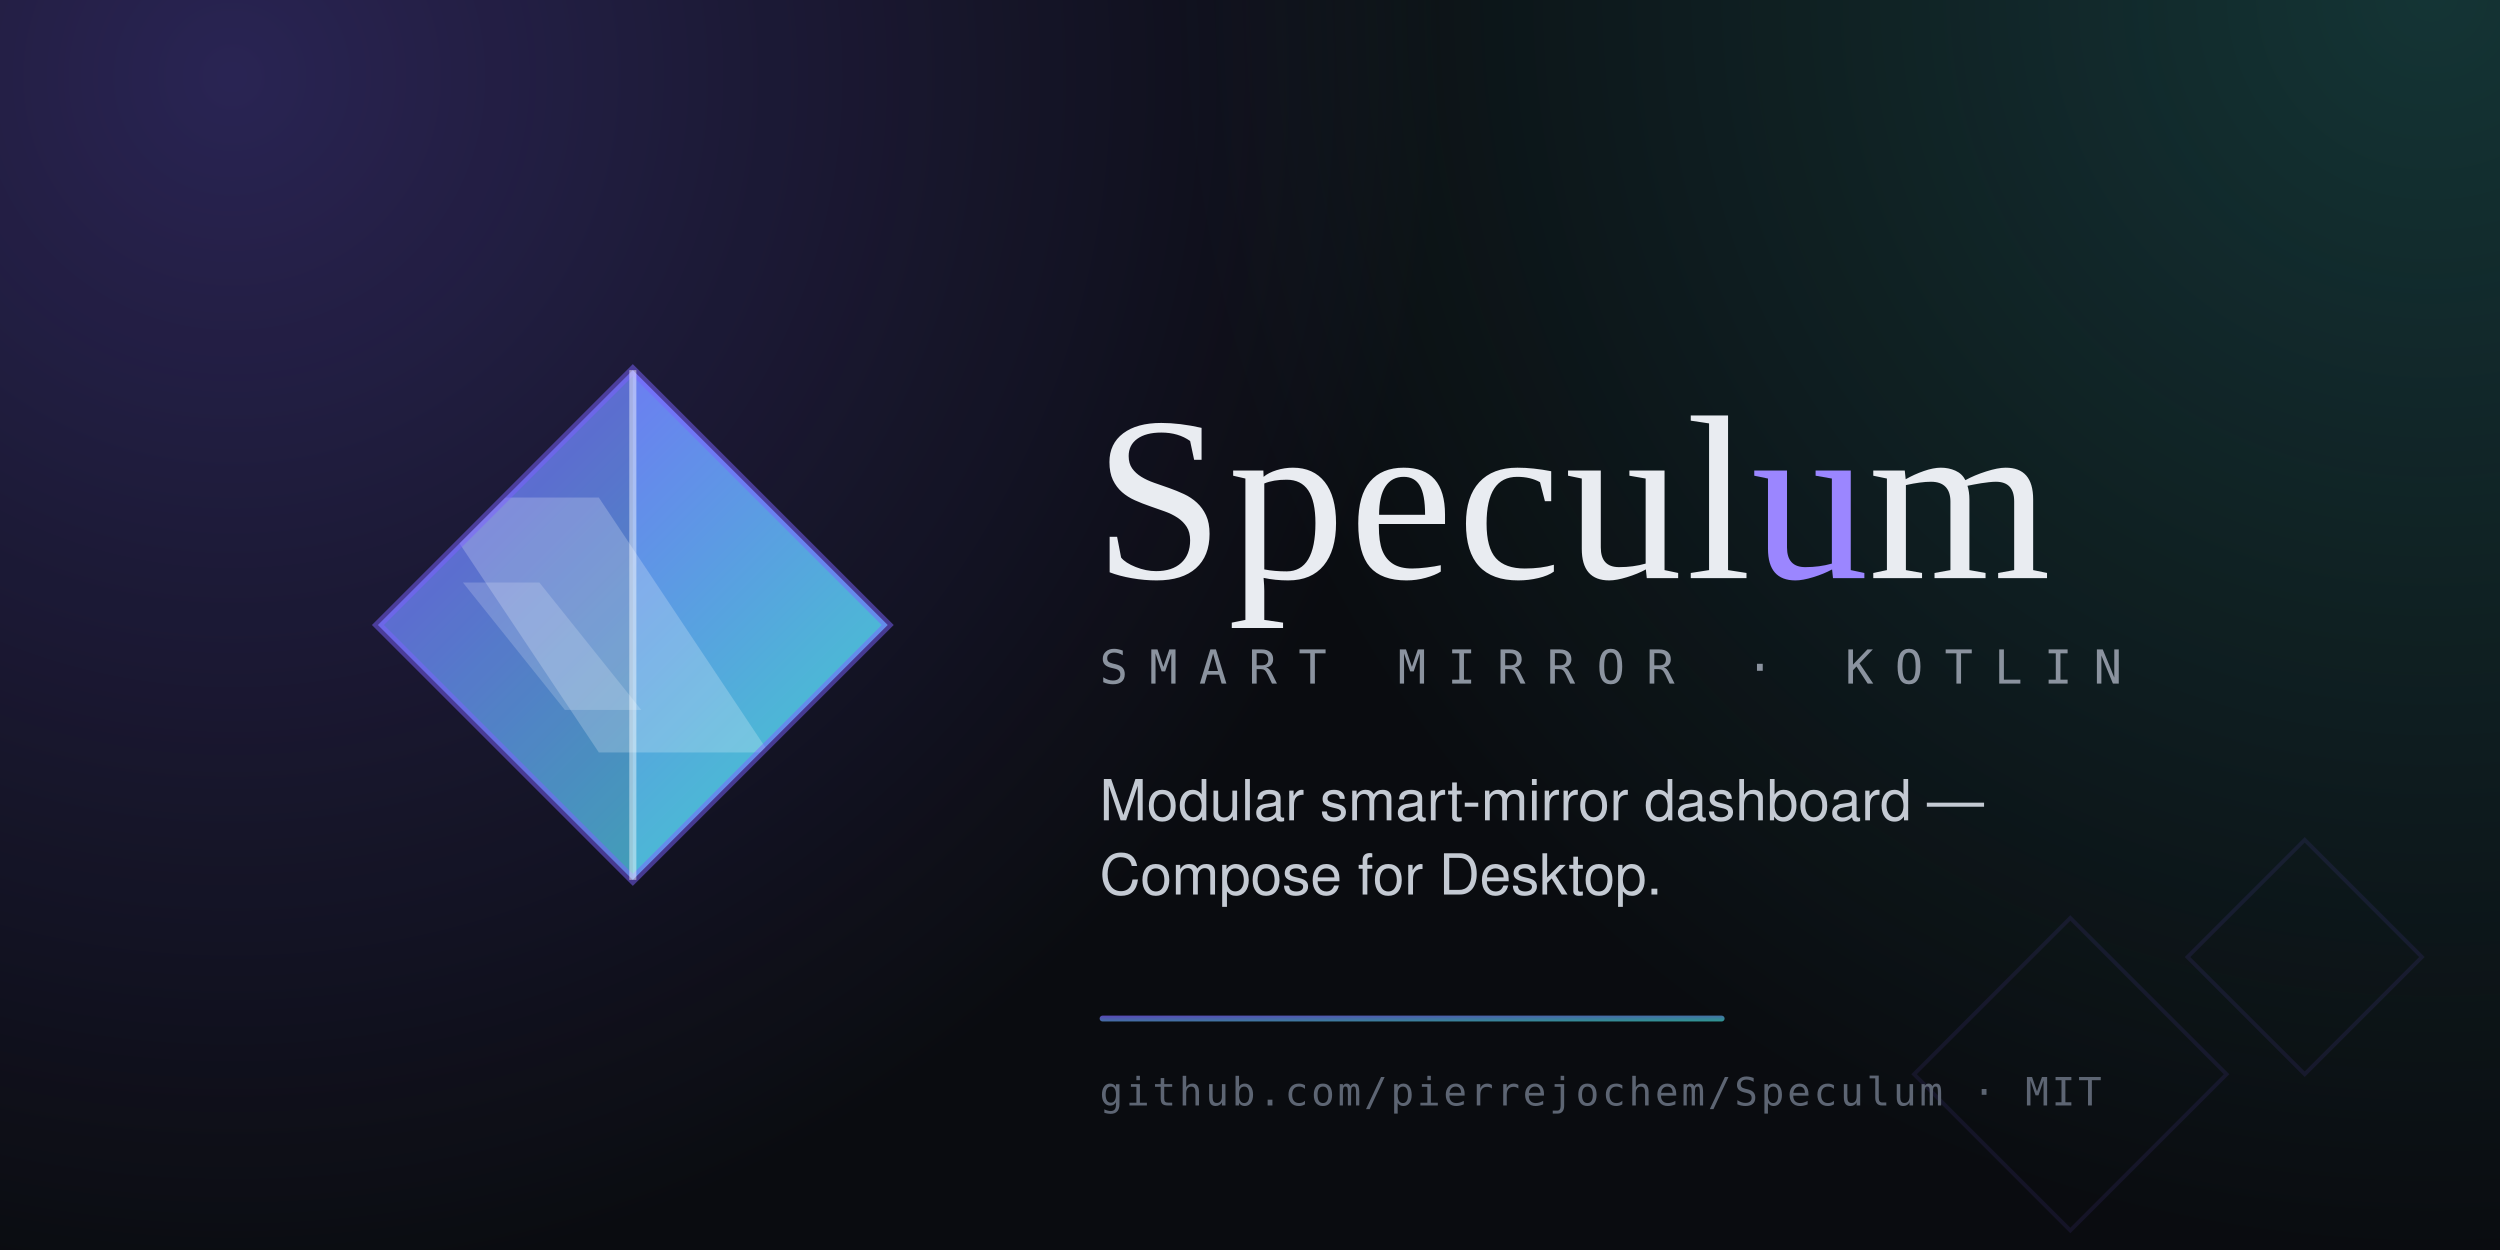
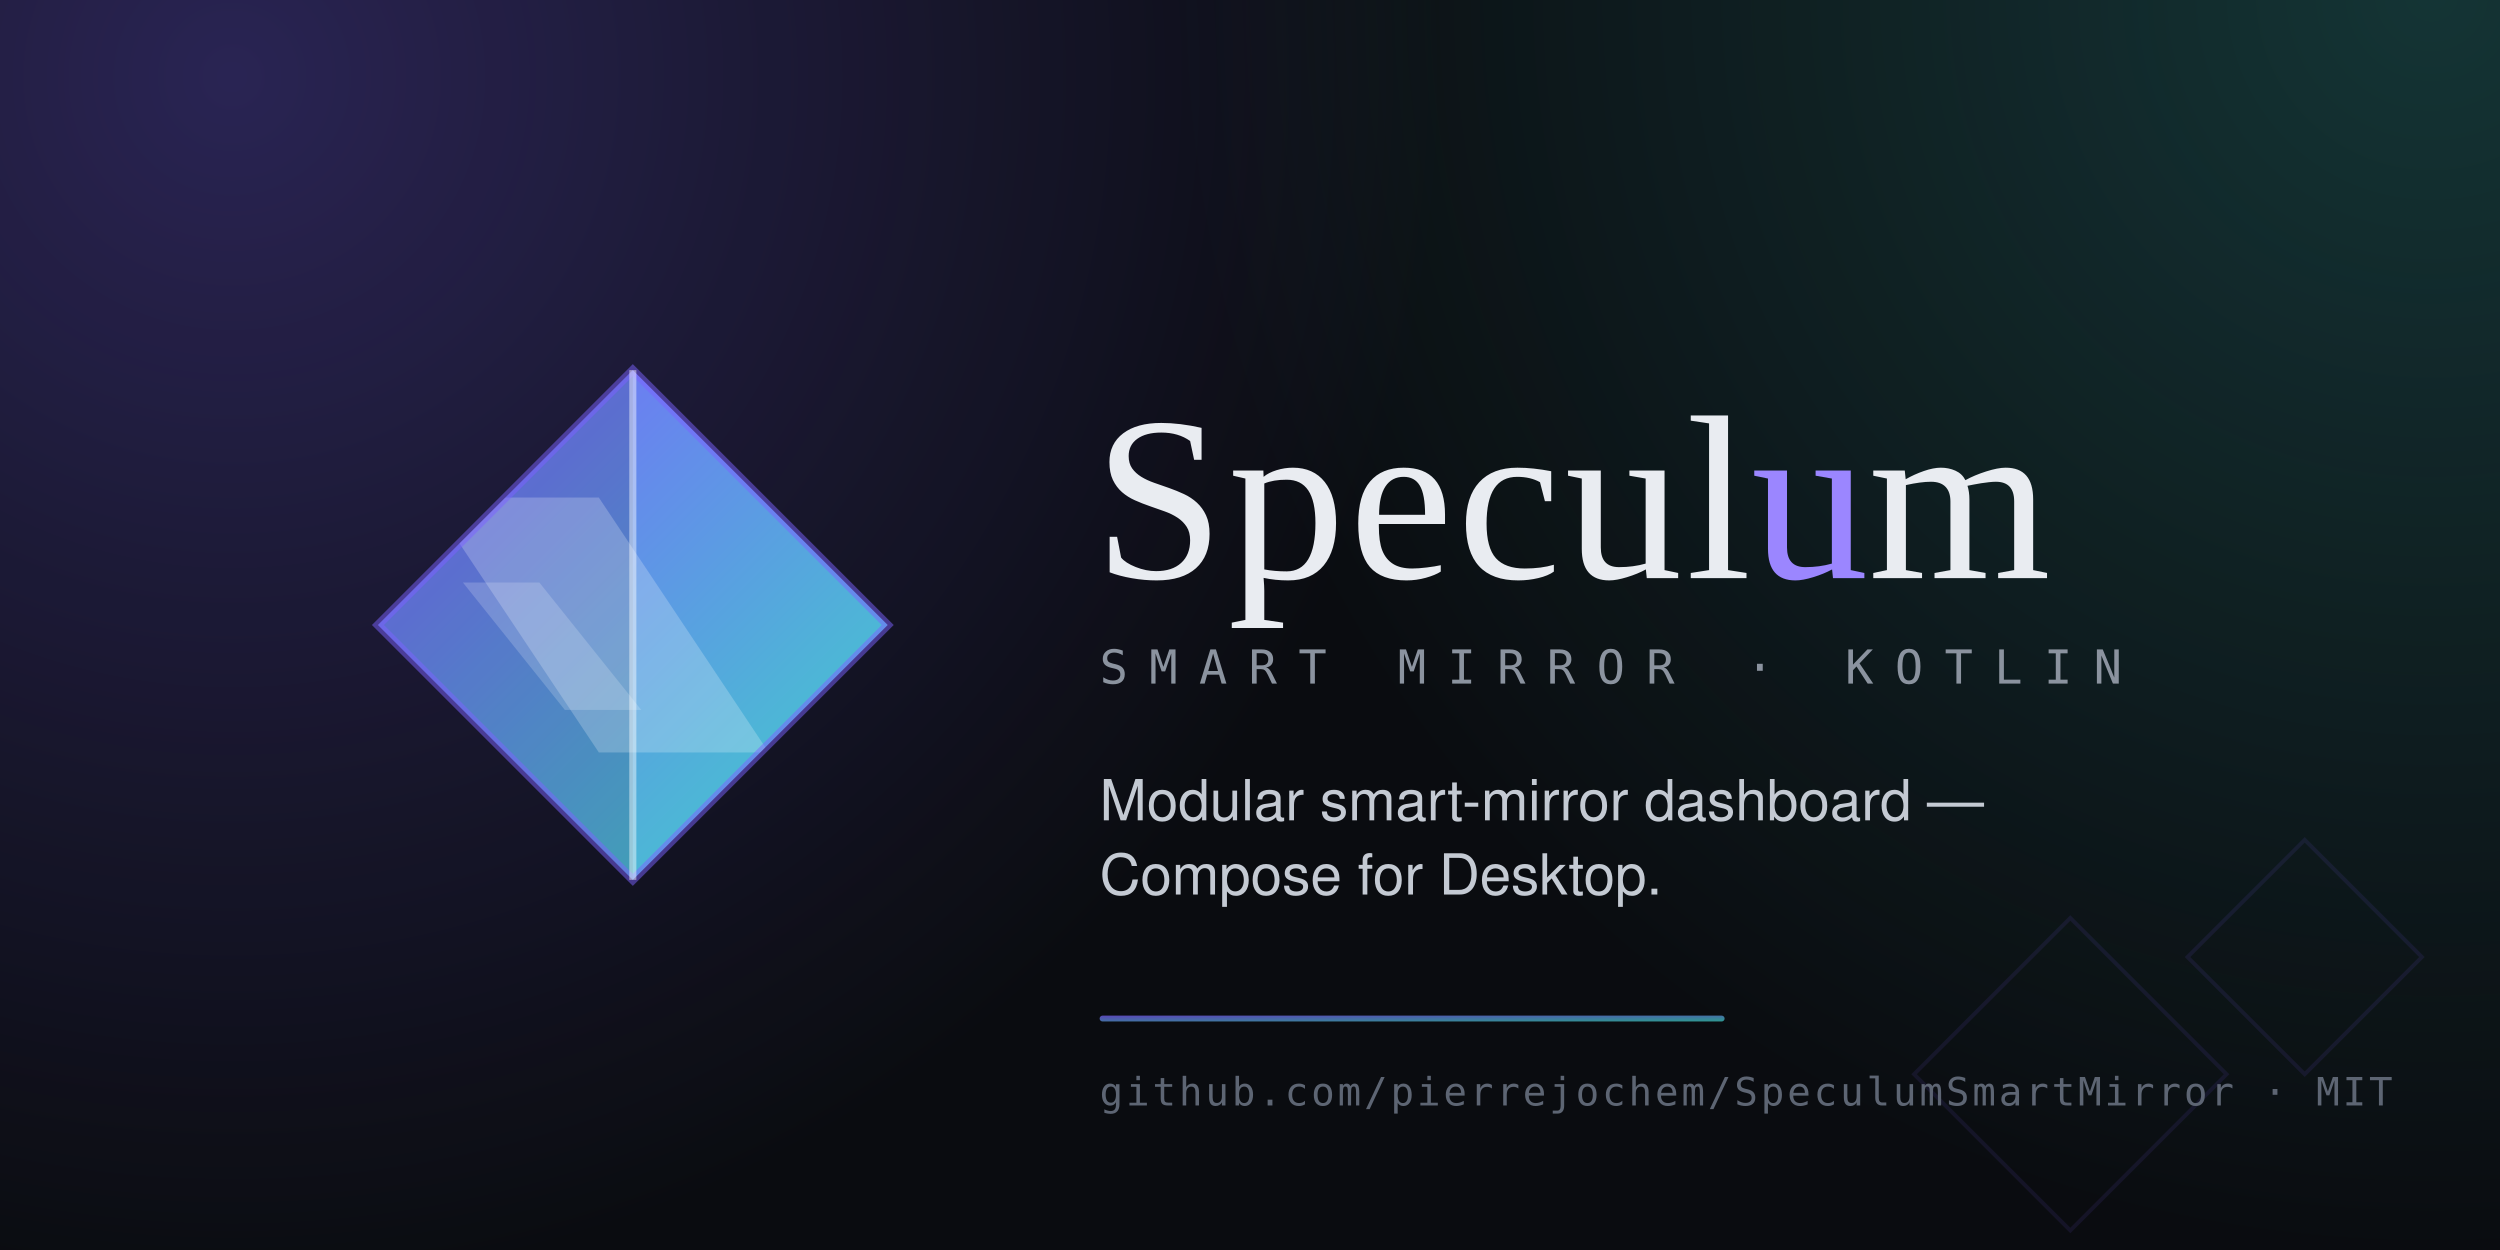
<svg xmlns="http://www.w3.org/2000/svg" width="1280" height="640" viewBox="0 0 1280 640" role="img">
  <defs>
    <linearGradient id="glass" x1="0" y1="0" x2="1" y2="1">
      <stop offset="0" stop-color="#7B61FF" />
      <stop offset="1" stop-color="#3DD4C8" />
    </linearGradient>
    <radialGradient id="glowV" cx="0" cy="0" r="1" gradientUnits="userSpaceOnUse" gradientTransform="translate(120 40) scale(620)">
      <stop offset="0" stop-color="#7B61FF" stop-opacity="0.28" />
      <stop offset="1" stop-color="#7B61FF" stop-opacity="0" />
    </radialGradient>
    <radialGradient id="glowT" cx="0" cy="0" r="1" gradientUnits="userSpaceOnUse" gradientTransform="translate(1240 0) scale(640)">
      <stop offset="0" stop-color="#3DD4C8" stop-opacity="0.20" />
      <stop offset="1" stop-color="#3DD4C8" stop-opacity="0" />
    </radialGradient>
    <clipPath id="diamondClip">
      <path d="M120 30 L210 120 L120 210 L30 120 Z" />
    </clipPath>
  </defs>
  <rect width="1280" height="640" fill="#0a0c10" />
  <rect width="1280" height="640" fill="url(#glowV)" />
  <rect width="1280" height="640" fill="url(#glowT)" />
  <g stroke="#7B61FF" stroke-opacity="0.10" fill="none" stroke-width="2">
    <path d="M1060 470 L1140 550 L1060 630 L980 550 Z" />
    <path d="M1180 430 L1240 490 L1180 550 L1120 490 Z" />
  </g>
  <g transform="translate(150 146) scale(1.45)">
    <g clip-path="url(#diamondClip)">
      <rect x="30" y="30" width="180" height="180" fill="url(#glass)" />
      <rect x="30" y="30" width="90" height="180" fill="#000" opacity="0.14" />
      <path d="M48 75 L108 75 L168 165 L108 165 Z" fill="#fff" opacity="0.22" />
      <path d="M60 105 L87 105 L123 150 L96 150 Z" fill="#fff" opacity="0.18" />
    </g>
    <path d="M120 30 L210 120 L120 210 L30 120 Z" fill="none" stroke="#7B61FF" stroke-width="3" opacity="0.5" />
    <line x1="120" y1="30" x2="120" y2="210" stroke="#fff" stroke-width="2.5" opacity="0.45" />
  </g>
  <text x="560" y="296" font-family="Georgia, 'Times New Roman', serif" font-size="120" letter-spacing="2" fill="#e9ecf1">Specul<tspan fill="#9B86FF">u</tspan>m</text>
  <text x="563" y="350" font-family="ui-monospace, 'SF Mono', Menlo, monospace" font-size="24" letter-spacing="11" fill="#8b939f">SMART MIRROR · KOTLIN</text>
  <text x="563" y="420" font-family="-apple-system, 'Segoe UI', Helvetica, Arial, sans-serif" font-size="29" fill="#c4cad3">Modular smart-mirror dashboard —</text>
  <text x="563" y="458" font-family="-apple-system, 'Segoe UI', Helvetica, Arial, sans-serif" font-size="29" fill="#c4cad3">Compose for Desktop.</text>
  <rect x="563" y="520" width="320" height="3" rx="1.5" fill="url(#glass)" opacity="0.7" />
-   <text x="563" y="566" font-family="ui-monospace, 'SF Mono', Menlo, monospace" font-size="20" letter-spacing="1.5" fill="#5d6573">github.com/pierrejochem/Speculum  ·  MIT</text>
+   <text x="563" y="566" font-family="ui-monospace, 'SF Mono', Menlo, monospace" font-size="20" letter-spacing="1.5" fill="#5d6573">github.com/pierrejochem/SpeculumSmartMirror  ·  MIT</text>
</svg>
